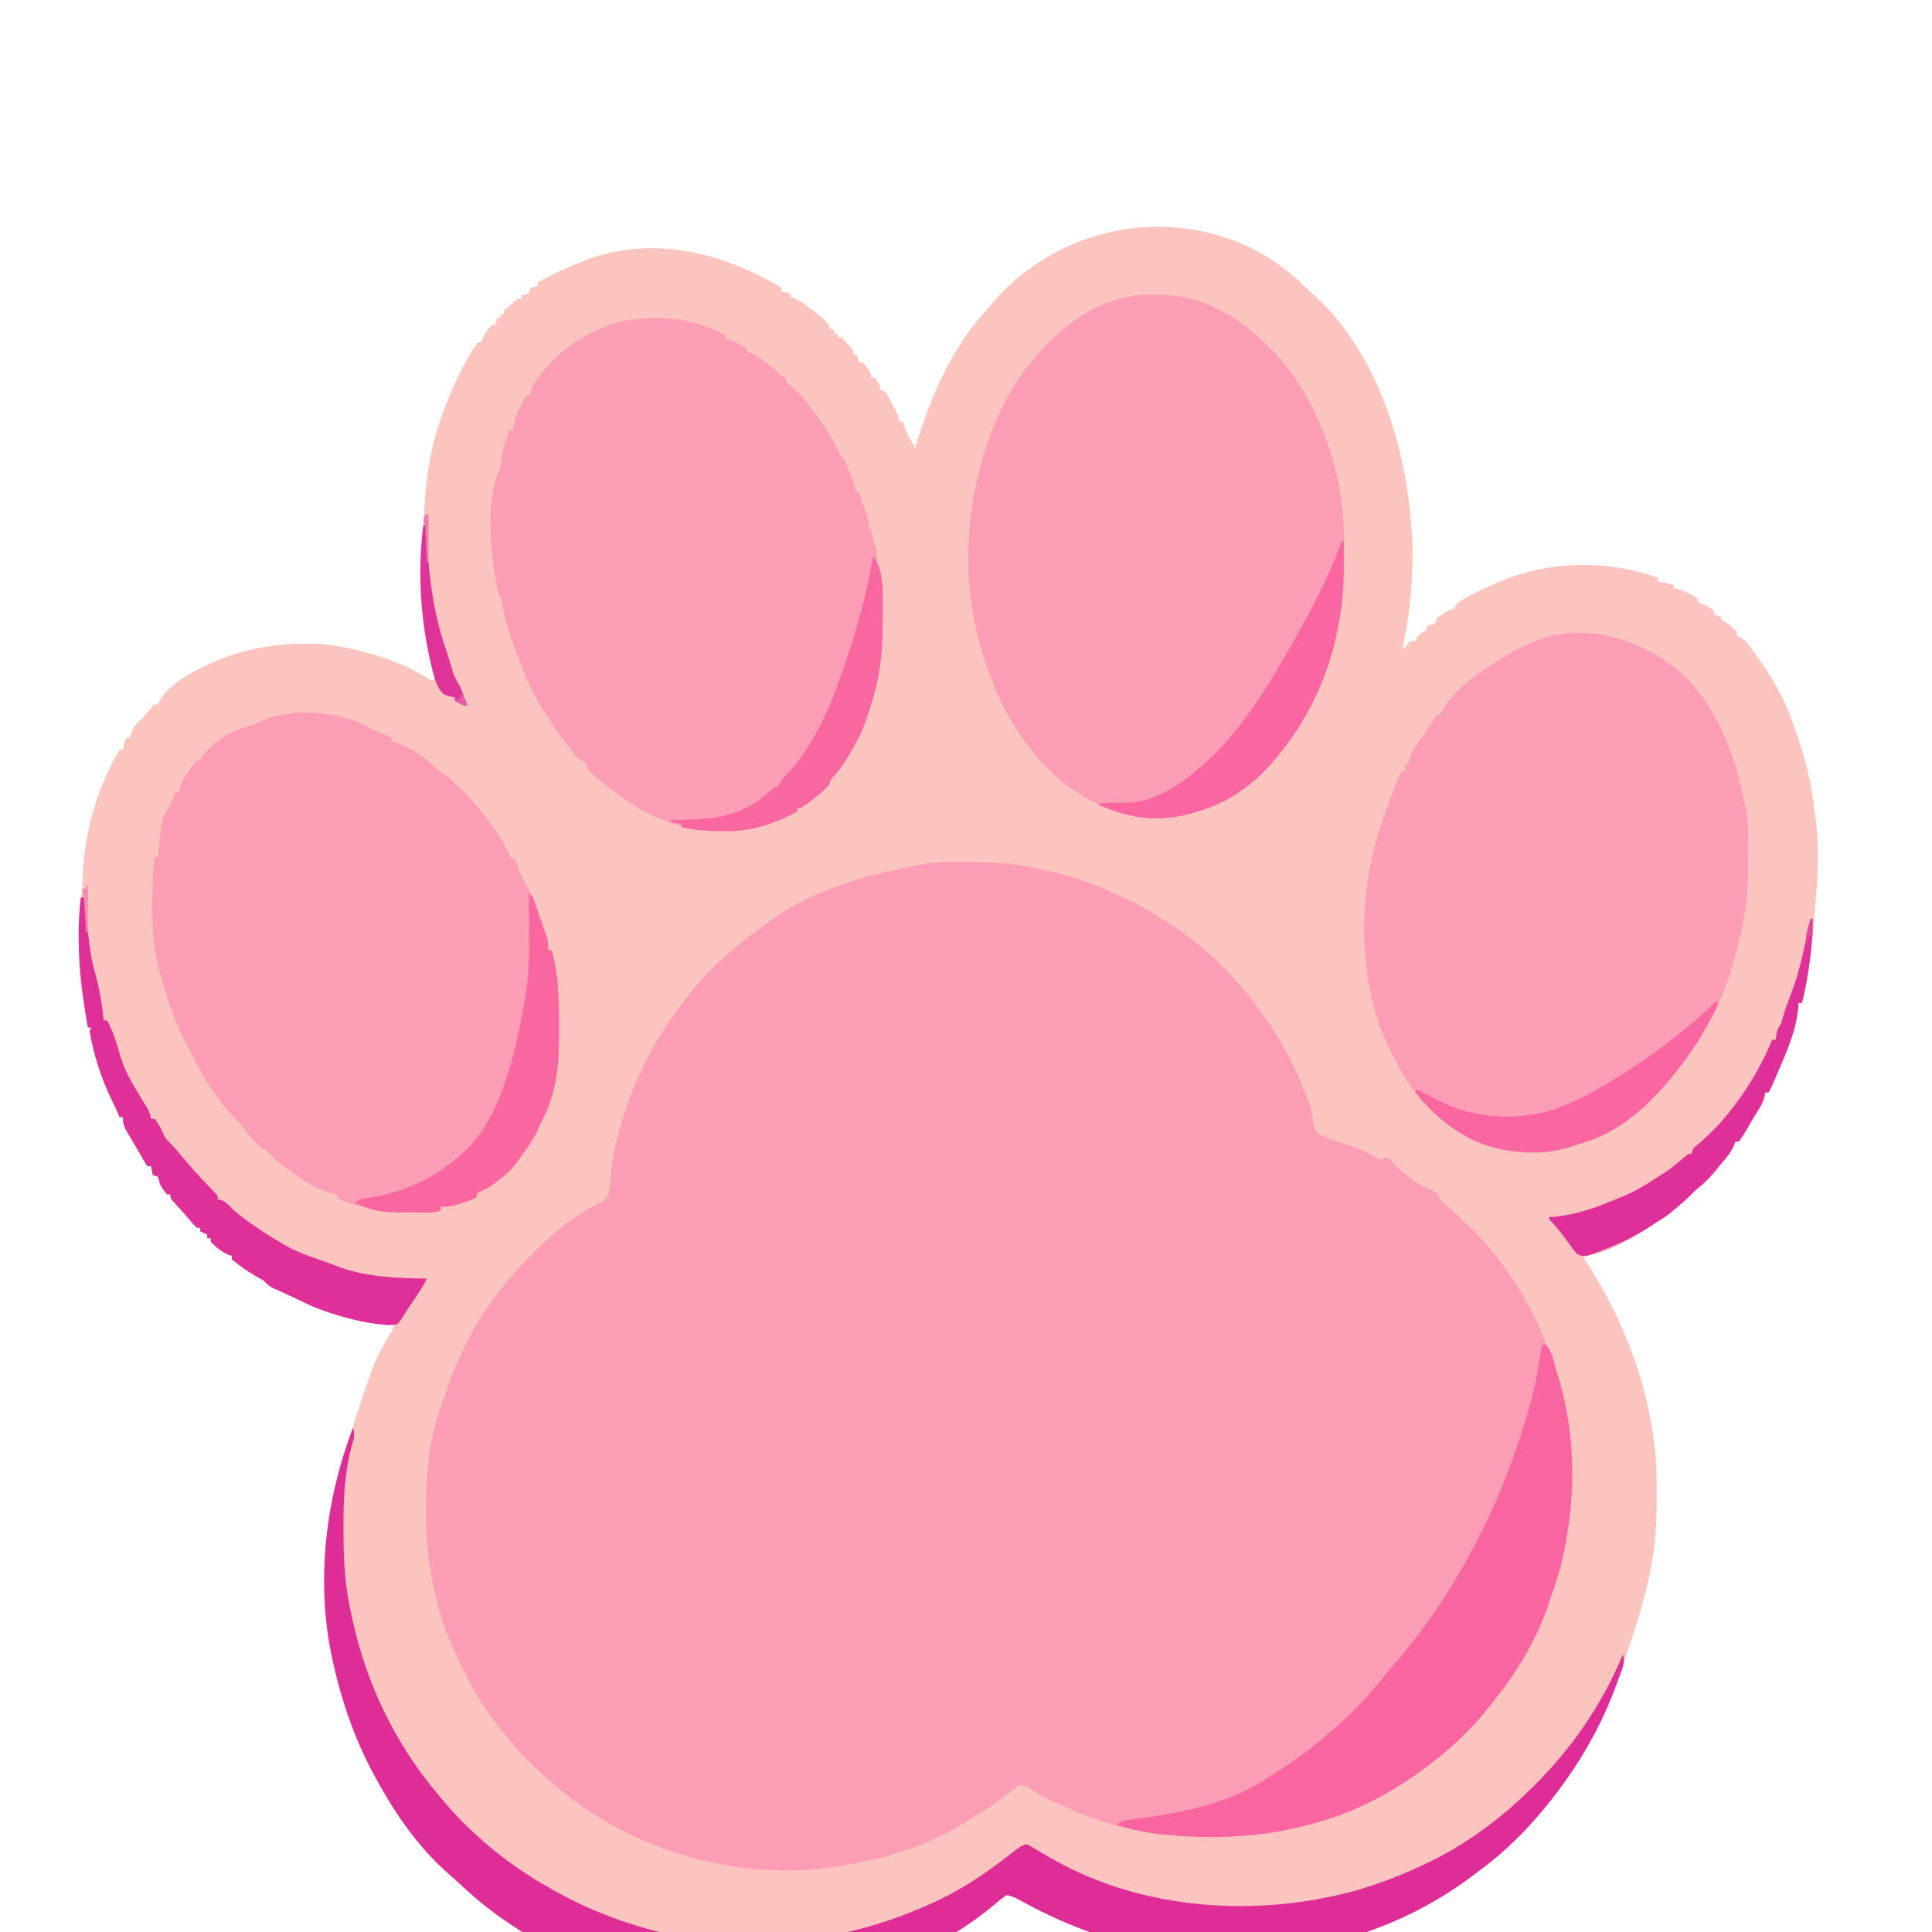
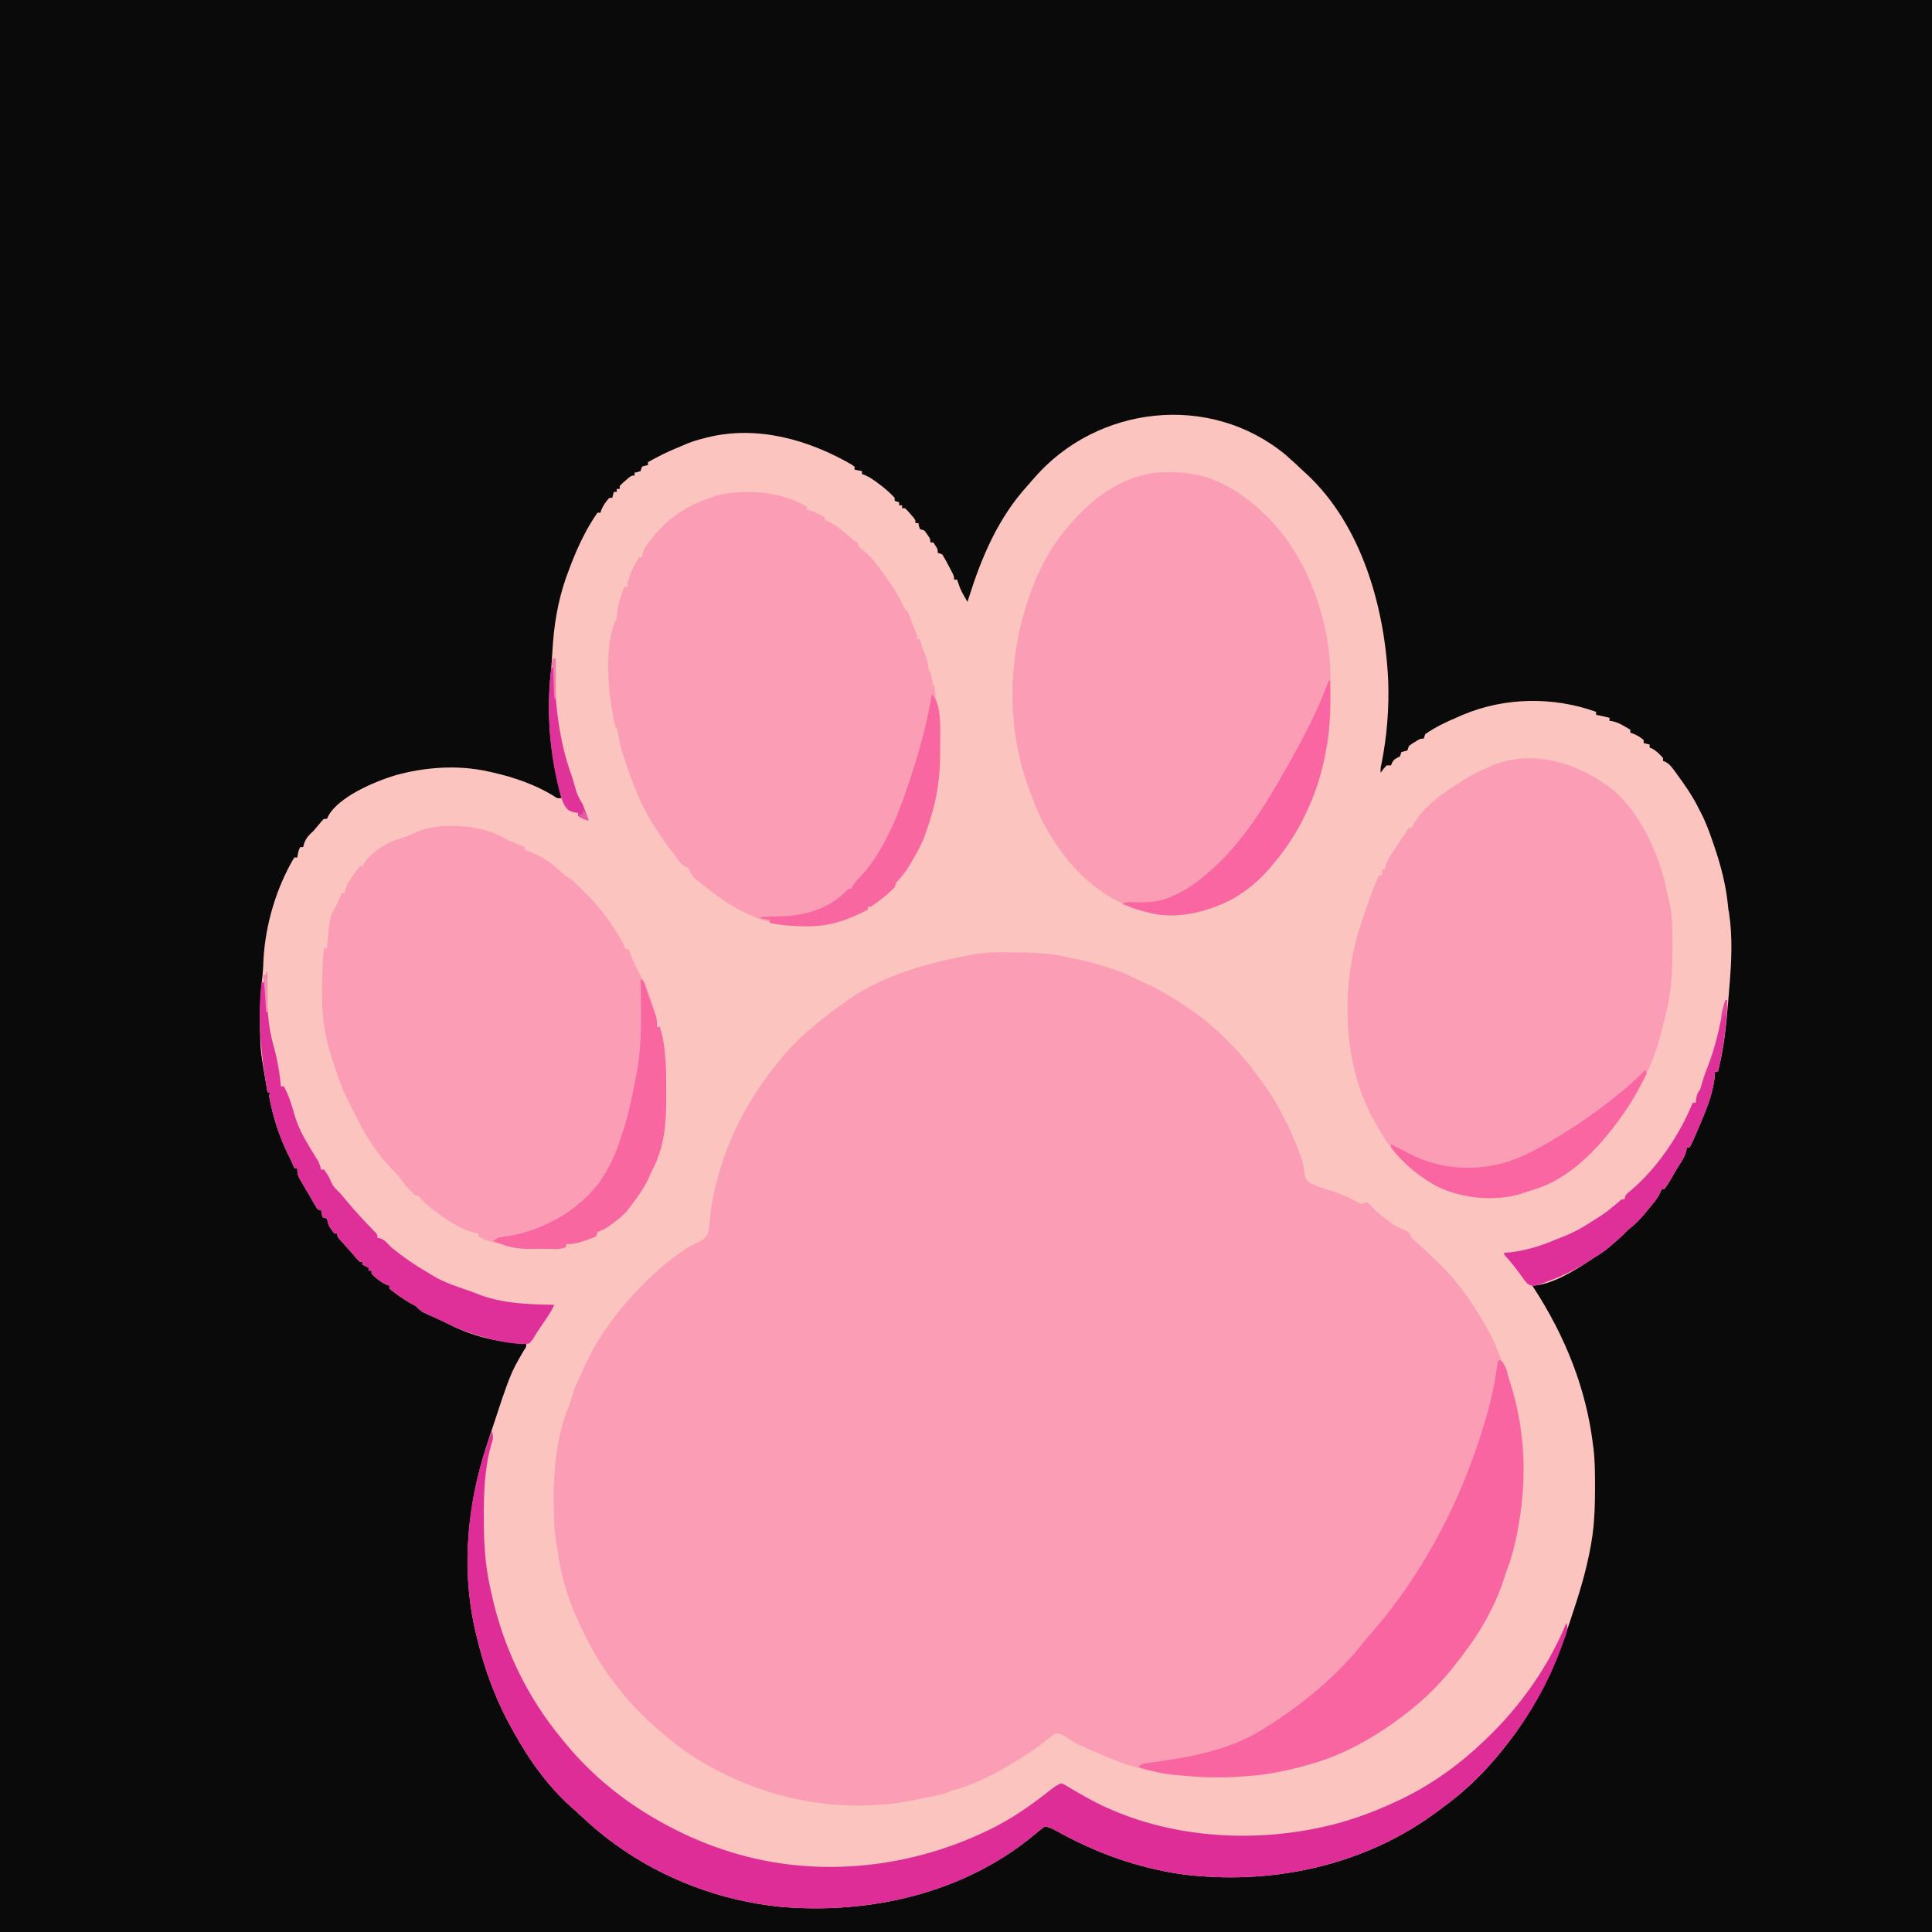
- <svg xmlns="http://www.w3.org/2000/svg" version="1.1" viewBox="480 400 1100 1100" width="100%" height="100%">
+ <svg xmlns="http://www.w3.org/2000/svg" version="1.1" viewBox="350 250 1300 1300" width="100%" height="100%">
+   <rect x="-5000" y="-5000" width="10000" height="10000" fill="#0a0a0a" />
  <path d="M0 0 C4.117 3.546 8.065 7.255 12 11 C13.104 11.99 13.104 11.99 14.23 13 C51.438 47.625 66.919 103.21 69.109 152.459 C69.727 170.955 68.203 189.726 64.586 207.867 C63.908 210.96 63.908 210.96 64 214 C64.897 212.762 64.897 212.762 65.812 211.5 C66.534 210.675 67.256 209.85 68 209 C68.99 209 69.98 209 71 209 C71.248 208.381 71.495 207.762 71.75 207.125 C73.228 204.613 74.44 204.239 77 203 C77.33 202.01 77.66 201.02 78 200 C79.333 199.667 80.667 199.333 82 199 C82.33 198.01 82.66 197.02 83 196 C84.777 194.613 84.777 194.613 86.938 193.312 C87.648 192.876 88.358 192.439 89.09 191.988 C91 191 91 191 93 191 C93.33 190.01 93.66 189.02 94 188 C101.067 183.013 109.06 179.364 117 176 C117.798 175.652 118.596 175.304 119.418 174.945 C147.548 163.106 180.311 162.64 209 173 C209 173.66 209 174.32 209 175 C209.743 175.144 210.485 175.289 211.25 175.438 C213.52 175.902 215.758 176.419 218 177 C218 177.66 218 178.32 218 179 C218.726 179.112 219.451 179.224 220.199 179.34 C223.126 180.03 225.223 181.055 227.812 182.562 C228.603 183.018 229.393 183.473 230.207 183.941 C230.799 184.291 231.39 184.64 232 185 C232 185.66 232 186.32 232 187 C232.743 187.268 233.485 187.536 234.25 187.812 C236.891 188.953 238.856 190.094 241 192 C241 192.66 241 193.32 241 194 C242.32 194.33 243.64 194.66 245 195 C245 195.66 245 196.32 245 197 C245.835 197.34 245.835 197.34 246.688 197.688 C249.662 199.376 251.72 201.467 254 204 C254 204.66 254 205.32 254 206 C254.572 206.219 255.145 206.438 255.734 206.664 C258.729 208.43 260.203 210.57 262.25 213.375 C262.636 213.903 263.022 214.431 263.42 214.975 C268.781 222.365 274.007 229.772 278 238 C278.4 238.753 278.799 239.506 279.211 240.281 C282.879 247.272 285.48 254.53 288 262 C288.239 262.699 288.479 263.398 288.725 264.118 C292.999 276.715 296.268 289.338 297.641 302.582 C297.937 305.861 297.937 305.861 298.481 308.507 C300.956 325.158 300.053 342.235 298.586 358.93 C298.312 362.065 298.066 365.201 297.822 368.338 C296.556 383.922 294.959 399.832 291 415 C290.34 415 289.68 415 289 415 C288.961 415.857 288.961 415.857 288.922 416.73 C288.151 427.743 284.287 437.914 280 448 C279.5 449.185 279 450.369 278.484 451.59 C274.048 462.041 274.048 462.041 272 466 C271.34 466 270.68 466 270 466 C269.893 466.724 269.786 467.449 269.676 468.195 C268.945 471.227 267.847 473.245 266.188 475.875 C265.647 476.744 265.107 477.613 264.551 478.508 C264.039 479.33 263.527 480.153 263 481 C262.284 482.246 261.575 483.495 260.875 484.75 C259.024 487.959 257.187 491.011 255 494 C254.34 494 253.68 494 253 494 C252.621 495.087 252.621 495.087 252.234 496.195 C250.908 499.208 249.34 501.339 247.25 503.875 C246.535 504.744 245.819 505.613 245.082 506.508 C244.395 507.33 243.708 508.153 243 509 C242.468 509.657 241.935 510.315 241.387 510.992 C238.467 514.533 235.375 517.555 231.809 520.445 C229.86 522.079 229.86 522.079 227.66 524.359 C224.887 527.112 222 529.622 219 532.125 C217.989 532.973 216.979 533.821 215.938 534.695 C213.357 536.72 210.832 538.363 208 540 C207.045 540.643 206.09 541.286 205.105 541.949 C194.988 548.63 178.54 559 166 559 C166.331 559.505 166.662 560.01 167.003 560.531 C188.137 593.057 202.409 628.316 207 667 C207.093 667.713 207.186 668.426 207.281 669.161 C208.237 677.292 208.244 685.45 208.25 693.625 C208.251 694.784 208.251 694.784 208.252 695.965 C208.239 705.636 208.009 715.203 206.812 724.812 C206.712 725.636 206.611 726.46 206.507 727.309 C204.062 744.334 199.393 760.923 193.971 777.207 C193.056 779.958 192.157 782.714 191.26 785.471 C181.253 816.016 168.062 843.745 148 869 C147.563 869.555 147.125 870.109 146.674 870.681 C135.351 884.911 122.352 898.022 107.671 908.773 C106.018 909.987 104.388 911.225 102.758 912.469 C53.268 949.639 -10.195 962.985 -71 955 C-99.722 950.573 -125.747 941.377 -151.25 927.542 C-152.076 927.095 -152.902 926.648 -153.754 926.188 C-154.479 925.789 -155.204 925.391 -155.951 924.98 C-158.024 923.989 -159.715 923.275 -162 923 C-164.351 924.648 -166.415 926.303 -168.562 928.188 C-215.959 967.81 -279.254 982.248 -339.819 977.055 C-379.64 973.1 -418.567 958.501 -451 935 C-451.561 934.594 -452.122 934.189 -452.701 933.771 C-459.927 928.493 -466.637 922.78 -473.156 916.656 C-475.79 914.196 -478.477 911.813 -481.188 909.438 C-496.527 895.554 -509.045 878.076 -519 860 C-519.427 859.242 -519.855 858.484 -520.295 857.703 C-531.959 836.924 -539.711 815.202 -545 792 C-545.251 790.911 -545.251 790.911 -545.507 789.8 C-554.795 748.424 -550.233 704.925 -537 665 C-536.536 663.585 -536.071 662.17 -535.607 660.755 C-521.63 618.277 -521.63 618.277 -512.754 603.121 C-510.837 600.306 -510.837 600.306 -511 598 C-512.346 597.961 -512.346 597.961 -513.719 597.922 C-530.572 597.156 -547.868 592.788 -562.912 585.057 C-565.051 583.974 -567.213 582.962 -569.395 581.965 C-570.122 581.63 -570.85 581.296 -571.6 580.951 C-573.092 580.267 -574.587 579.588 -576.084 578.912 C-577.166 578.412 -577.166 578.412 -578.27 577.902 C-579.238 577.461 -579.238 577.461 -580.226 577.011 C-582.169 575.904 -583.442 574.593 -585 573 C-586.603 572.098 -588.207 571.198 -589.816 570.309 C-594.419 567.55 -598.882 564.44 -603 561 C-603 560.34 -603 559.68 -603 559 C-603.681 558.794 -604.361 558.587 -605.062 558.375 C-608.916 556.571 -612.078 554.099 -615 551 C-615 550.34 -615 549.68 -615 549 C-615.66 549 -616.32 549 -617 549 C-617 548.34 -617 547.68 -617 547 C-618.32 546.34 -619.64 545.68 -621 545 C-621 544.34 -621 543.68 -621 543 C-621.66 543 -622.32 543 -623 543 C-624.445 541.566 -624.445 541.566 -626.125 539.562 C-629.494 535.584 -632.97 531.723 -636.496 527.883 C-638 526 -638 526 -638 524 C-638.66 524 -639.32 524 -640 524 C-643.76 518.987 -643.76 518.987 -644.562 515.688 C-644.707 515.131 -644.851 514.574 -645 514 C-645.99 513.67 -646.98 513.34 -648 513 C-648.33 511.35 -648.66 509.7 -649 508 C-649.66 508 -650.32 508 -651 508 C-652.227 506.305 -652.227 506.305 -653.625 503.875 C-654.406 502.521 -654.406 502.521 -655.203 501.141 C-655.796 500.104 -656.389 499.068 -657 498 C-657.722 496.785 -658.446 495.572 -659.172 494.359 C-659.907 493.115 -660.641 491.87 -661.375 490.625 C-661.733 490.031 -662.091 489.436 -662.459 488.824 C-664.392 485.501 -665 483.959 -665 480 C-665.66 480 -666.32 480 -667 480 C-667.247 479.34 -667.495 478.68 -667.75 478 C-668.712 475.69 -669.732 473.531 -670.875 471.312 C-677.146 458.816 -681.583 444.779 -684 431 C-683.67 430.34 -683.34 429.68 -683 429 C-683.66 429 -684.32 429 -685 429 C-689.71 401.427 -689.71 401.427 -690 389 C-690.02 388.196 -690.041 387.391 -690.062 386.562 C-690.324 374.806 -689.836 363.328 -688.492 351.648 C-688.024 347.516 -687.833 343.408 -687.688 339.25 C-686.33 315.749 -679.004 291.228 -667 271 C-666.34 271 -665.68 271 -665 271 C-664.856 270.216 -664.711 269.433 -664.562 268.625 C-664 266 -664 266 -663 264 C-662.34 264 -661.68 264 -661 264 C-660.773 263.113 -660.546 262.226 -660.312 261.312 C-658.781 257.448 -657.03 255.828 -654 253 C-652.159 250.878 -650.35 248.732 -648.551 246.574 C-648.039 246.055 -647.527 245.535 -647 245 C-646.34 245 -645.68 245 -645 245 C-644.727 244.395 -644.453 243.791 -644.172 243.168 C-637.09 230.066 -612.946 219.941 -599.281 215.769 C-579.466 210.173 -557.217 208.538 -537 213 C-535.719 213.28 -534.437 213.559 -533.117 213.848 C-519.035 217.077 -504.611 221.993 -492.312 229.68 C-490.01 231.248 -490.01 231.248 -487 231 C-487.242 230.135 -487.485 229.27 -487.734 228.379 C-495.037 200.938 -497.429 173.6 -494.251 145.388 C-493.896 142.011 -493.694 138.64 -493.5 135.25 C-493.339 132.833 -493.173 130.416 -493 128 C-492.932 127.021 -492.932 127.021 -492.862 126.022 C-491.614 109.397 -488.189 92.506 -482 77 C-481.563 75.833 -481.126 74.667 -480.676 73.465 C-476.021 61.421 -470.381 49.637 -463 39 C-462.34 39 -461.68 39 -461 39 C-460.629 37.917 -460.629 37.917 -460.25 36.812 C-458.877 33.724 -457.276 31.49 -455 29 C-454.34 29 -453.68 29 -453 29 C-452.67 27.68 -452.34 26.36 -452 25 C-451.34 25 -450.68 25 -450 25 C-450 24.34 -450 23.68 -450 23 C-449.34 23 -448.68 23 -448 23 C-448 22.34 -448 21.68 -448 21 C-446.32 19.273 -446.32 19.273 -444.125 17.375 C-443.406 16.743 -442.686 16.112 -441.945 15.461 C-440 14 -440 14 -438 14 C-438 13.34 -438 12.68 -438 12 C-437.041 11.845 -437.041 11.845 -436.062 11.688 C-435.382 11.461 -434.701 11.234 -434 11 C-433.67 10.01 -433.34 9.02 -433 8 C-430.938 7.312 -430.938 7.312 -429 7 C-429 6.34 -429 5.68 -429 5 C-422.468 1.258 -415.909 -2.016 -408.922 -4.824 C-406.806 -5.676 -404.71 -6.578 -402.629 -7.512 C-398.871 -9.053 -395.122 -10.164 -391.188 -11.125 C-390.54 -11.294 -389.892 -11.463 -389.225 -11.637 C-355.644 -19.991 -321.267 -10.275 -292.098 6.52 C-291.405 7.008 -290.713 7.497 -290 8 C-290 8.66 -290 9.32 -290 10 C-288.35 10.33 -286.7 10.66 -285 11 C-285 11.66 -285 12.32 -285 13 C-284.299 13.241 -283.598 13.482 -282.875 13.73 C-279.524 15.21 -276.917 17.099 -274 19.312 C-272.484 20.451 -272.484 20.451 -270.938 21.613 C-268.083 23.933 -265.478 26.281 -263 29 C-263 29.66 -263 30.32 -263 31 C-262.01 31.33 -261.02 31.66 -260 32 C-260 32.66 -260 33.32 -260 34 C-259.34 34 -258.68 34 -258 34 C-258 34.66 -258 35.32 -258 36 C-257.34 36 -256.68 36 -256 36 C-254.273 37.68 -254.273 37.68 -252.375 39.875 C-251.428 40.954 -251.428 40.954 -250.461 42.055 C-249 44 -249 44 -249 46 C-248.34 46 -247.68 46 -247 46 C-246.897 46.639 -246.794 47.279 -246.688 47.938 C-246.347 48.958 -246.347 48.958 -246 50 C-245.01 50.33 -244.02 50.66 -243 51 C-239 56.371 -239 56.371 -239 59 C-238.34 59 -237.68 59 -237 59 C-234 63.385 -234 63.385 -234 66 C-233.01 66.33 -232.02 66.66 -231 67 C-229.48 69.462 -228.124 71.869 -226.812 74.438 C-226.444 75.132 -226.076 75.826 -225.697 76.541 C-223 81.71 -223 81.71 -223 84 C-222.34 84 -221.68 84 -221 84 C-220.349 85.855 -219.698 87.711 -219.047 89.566 C-217.622 92.878 -215.824 95.89 -214 99 C-213.78 98.292 -213.559 97.584 -213.333 96.855 C-204.537 68.862 -193.376 42.452 -173.38 20.528 C-171.971 18.967 -170.605 17.375 -169.242 15.773 C-126.629 -33.433 -50.753 -41.953 0 0 Z " fill="#FCC4BE" transform="translate(1215,556)" />
  <path d="M0 0 C2.15 0.018 4.299 0.021 6.449 0.02 C18.308 0.049 29.941 0.487 41.535 3.143 C42.693 3.398 42.693 3.398 43.875 3.657 C45.422 3.998 46.967 4.344 48.511 4.695 C50.004 5.03 51.5 5.354 52.998 5.664 C58.879 6.896 64.529 8.608 70.223 10.518 C71.148 10.827 72.073 11.136 73.026 11.455 C78.443 13.302 83.639 15.273 88.652 18.065 C90.936 19.329 90.936 19.329 94.062 20.585 C98.022 22.256 101.737 24.274 105.473 26.393 C106.172 26.79 106.871 27.186 107.591 27.595 C113.857 31.187 119.907 35.005 125.785 39.206 C126.813 39.934 127.84 40.662 128.898 41.413 C146.326 54.215 161.448 70.512 173.785 88.206 C174.185 88.771 174.585 89.337 174.997 89.919 C184.663 103.648 192.051 118.736 198.035 134.393 C198.295 135.061 198.555 135.728 198.823 136.415 C200.38 140.575 201.053 144.377 201.535 148.768 C202.217 151.851 202.815 153.574 205.506 155.326 C210.046 157.545 214.802 159.077 219.628 160.54 C222.28 161.359 224.841 162.344 227.41 163.393 C228.532 163.838 228.532 163.838 229.676 164.292 C231.906 165.258 234.019 166.369 236.16 167.518 C239.464 169.546 239.464 169.546 241.797 168.6 C242.453 168.47 243.109 168.34 243.785 168.206 C245.469 169.542 245.469 169.542 247.223 171.581 C250.631 175.212 254.259 178.194 258.348 181.018 C259.401 181.747 260.454 182.475 261.539 183.225 C263.972 184.71 265.956 185.716 268.562 186.718 C272.105 188.354 272.379 188.802 273.785 192.206 C275.336 193.74 276.947 195.216 278.598 196.643 C282.131 199.717 285.486 202.881 288.785 206.206 C290.083 207.416 290.083 207.416 291.406 208.651 C304.049 220.68 314.128 235.097 322.785 250.206 C323.337 251.158 323.889 252.111 324.457 253.093 C327.765 258.963 330.459 264.887 332.785 271.206 C333.089 272.022 333.394 272.838 333.707 273.678 C334.369 275.477 335.018 277.281 335.656 279.089 C336.46 281.308 337.312 283.51 338.195 285.698 C350.346 316.559 351.407 351.854 345.785 384.206 C345.635 385.088 345.485 385.971 345.331 386.88 C343.438 397.803 340.801 407.857 336.785 418.206 C336.317 419.661 335.857 421.119 335.41 422.581 C328.639 442.97 317.201 461.551 303.785 478.206 C303.166 479.01 302.548 479.815 301.91 480.643 C290.437 495.246 276.923 507.513 261.785 518.206 C260.941 518.809 260.941 518.809 260.079 519.425 C243.797 530.918 225.006 540.788 205.785 546.206 C204.874 546.464 203.963 546.723 203.024 546.99 C190.01 550.611 177.256 553.232 163.785 554.206 C162.47 554.315 161.155 554.425 159.801 554.538 C146.444 555.56 133.358 555.227 120.035 553.956 C118.984 553.857 118.984 553.857 117.912 553.757 C100.631 552.113 84.728 548.295 68.723 541.518 C67.907 541.174 67.091 540.829 66.251 540.474 C48.569 532.906 48.569 532.906 40.92 528.012 C37.578 525.707 37.578 525.707 33.719 525.667 C33.081 526.175 32.443 526.683 31.785 527.206 C30.869 527.899 29.952 528.593 29.008 529.307 C27.954 530.147 26.9 530.989 25.848 531.831 C19.465 536.835 12.778 541.093 5.785 545.206 C4.833 545.79 3.88 546.374 2.898 546.975 C-8.566 553.904 -20.547 559.832 -33.48 563.417 C-36.203 564.149 -36.203 564.149 -38.68 565.218 C-43.968 567.279 -49.662 568.097 -55.215 569.206 C-55.886 569.342 -56.557 569.477 -57.249 569.617 C-59.299 570.03 -61.35 570.432 -63.402 570.831 C-64.633 571.071 -65.864 571.31 -67.133 571.557 C-118.797 580.327 -173.301 566.756 -216.034 536.936 C-219.873 534.164 -223.569 531.226 -227.215 528.206 C-227.798 527.725 -228.38 527.244 -228.98 526.748 C-240.193 517.434 -250.173 507.683 -259.215 496.206 C-259.828 495.44 -259.828 495.44 -260.454 494.658 C-269.543 483.303 -276.944 471.352 -283.215 458.206 C-283.672 457.318 -284.13 456.429 -284.602 455.514 C-292.603 439.402 -298.675 421.24 -300.915 403.365 C-301.142 401.734 -301.414 400.11 -301.708 398.49 C-303.393 388.898 -303.655 379.479 -303.652 369.768 C-303.653 368.92 -303.654 368.072 -303.656 367.198 C-303.618 346.165 -301.458 325.254 -293.559 305.569 C-292.376 302.61 -291.436 299.711 -290.59 296.643 C-289.5 292.861 -288.012 289.523 -286.172 286.05 C-285.082 284.016 -285.082 284.016 -283.902 281.018 C-274.783 259.377 -259.698 239.774 -243.215 223.206 C-242.651 222.638 -242.087 222.07 -241.505 221.484 C-234.598 214.609 -227.435 208.385 -219.465 202.768 C-218.751 202.26 -218.037 201.752 -217.302 201.228 C-214.178 199.056 -211.301 197.243 -207.801 195.714 C-204.397 194.196 -202.54 193.143 -200.215 190.206 C-198.95 185.927 -198.648 181.52 -198.277 177.09 C-197.534 168.445 -195.7 160.424 -193.34 152.081 C-193.012 150.897 -192.683 149.714 -192.345 148.494 C-184.762 122.005 -172.192 98.771 -155.215 77.206 C-154.454 76.22 -153.694 75.234 -152.91 74.218 C-140.005 57.886 -124.095 45.193 -107.215 33.206 C-106.359 32.59 -105.503 31.973 -104.621 31.339 C-81.763 15.828 -55.153 8 -28.361 2.82 C-26.405 2.438 -24.452 2.036 -22.506 1.602 C-15.012 0.015 -7.622 -0.067 0 0 Z " fill="#FB9EB5" transform="translate(1026.215,890.7942)" />
  <path d="M0 0 C1.654 0.697 3.323 1.361 5 2 C7.339 2.986 9.669 3.994 12 5 C12 5.66 12 6.32 12 7 C12.825 7.247 13.65 7.495 14.5 7.75 C24.316 11.256 31.664 16.664 39 24 C39.825 24.495 40.65 24.99 41.5 25.5 C44.502 27.301 46.549 29.499 49 32 C49.874 32.851 50.748 33.702 51.648 34.578 C62.603 45.313 71.766 57.429 79 71 C79 71.66 79 72.32 79 73 C79.99 73.33 80.98 73.66 82 74 C82.887 75.758 82.887 75.758 83.688 78.125 C85.44 82.86 87.63 87.156 90.062 91.562 C92.997 96.942 95.343 102.105 97 108 C97.349 109.075 97.699 110.15 98.059 111.258 C101.26 121.161 101.26 121.161 101 126 C101.66 126 102.32 126 103 126 C104.588 131.091 105.545 135.975 106.109 141.273 C106.193 142.053 106.278 142.832 106.364 143.635 C107.151 151.519 107.304 159.369 107.261 167.287 C107.25 169.632 107.261 171.976 107.273 174.32 C107.29 191.063 105.933 207.141 97.938 222.195 C97.002 223.996 96.21 225.812 95.438 227.688 C93.243 232.745 90.311 237.06 87.062 241.5 C86.393 242.418 85.724 243.336 85.035 244.281 C84.028 245.627 84.028 245.627 83 247 C82.389 247.831 81.778 248.663 81.148 249.52 C78.553 252.516 75.715 254.806 72.562 257.188 C71.722 257.844 71.722 257.844 70.865 258.514 C68.362 260.427 66.096 261.962 63.152 263.113 C62.442 263.406 61.732 263.699 61 264 C60.67 264.99 60.34 265.98 60 267 C57.567 268.053 55.268 268.903 52.75 269.688 C52.081 269.912 51.412 270.137 50.723 270.369 C47.053 271.555 43.858 272.277 40 272 C40 272.66 40 273.32 40 274 C35.591 276.205 29.628 275.227 24.727 275.24 C22.536 275.25 20.347 275.281 18.156 275.312 C11.159 275.365 4.732 275.179 -1.929 272.745 C-4.182 271.934 -6.4 271.452 -8.75 271 C-12.51 270.212 -15.637 268.897 -19 267 C-19 266.34 -19 265.68 -19 265 C-20.075 264.82 -20.075 264.82 -21.172 264.637 C-29.604 262.738 -37.082 258.017 -44 253 C-45.545 251.89 -45.545 251.89 -47.121 250.758 C-51.634 247.463 -55.638 244.502 -59 240 C-59.99 239.67 -60.98 239.34 -62 239 C-65.968 235.473 -69.073 231.422 -72.254 227.184 C-74.039 224.951 -75.958 222.998 -78 221 C-87.728 210.614 -95.408 198.643 -101.594 185.855 C-102.638 183.734 -103.729 181.636 -104.844 179.551 C-110.562 168.766 -114.434 157.655 -118 146 C-118.329 144.961 -118.657 143.922 -118.996 142.852 C-119.769 140.248 -120.407 137.65 -121 135 C-121.277 133.846 -121.554 132.693 -121.84 131.504 C-124.086 121.077 -124.27 110.684 -124.25 100.062 C-124.249 99.351 -124.248 98.64 -124.248 97.907 C-124.221 89.563 -123.946 81.296 -123 73 C-122.34 73 -121.68 73 -121 73 C-120.951 72.417 -120.902 71.835 -120.852 71.234 C-119.109 52.131 -119.109 52.131 -115.02 44.824 C-113.433 41.985 -112.25 39 -111 36 C-110.34 36 -109.68 36 -109 36 C-108.894 35.269 -108.789 34.538 -108.68 33.785 C-107.946 30.778 -106.89 28.962 -105.125 26.438 C-104.355 25.322 -104.355 25.322 -103.57 24.184 C-103.052 23.463 -102.534 22.742 -102 22 C-101.482 21.248 -100.964 20.497 -100.43 19.723 C-99.958 19.154 -99.486 18.586 -99 18 C-98.34 18 -97.68 18 -97 18 C-96.758 17.422 -96.515 16.845 -96.266 16.25 C-94.767 13.586 -93.053 12.005 -90.75 10 C-90.002 9.34 -89.255 8.68 -88.484 8 C-83.435 3.935 -78.701 1.298 -72.5 -0.562 C-68.827 -1.687 -65.323 -2.836 -61.883 -4.578 C-45.699 -12.56 -14.856 -10.102 0 0 Z " fill="#FB9EB5" transform="translate(691,815)" />
  <path d="M0 0 C0 0.66 0 1.32 0 2 C0.572 2.122 1.145 2.245 1.734 2.371 C4.1 3.028 6.072 3.937 8.25 5.062 C8.956 5.425 9.663 5.787 10.391 6.16 C11.187 6.576 11.187 6.576 12 7 C12 7.66 12 8.32 12 9 C12.99 9.309 12.99 9.309 14 9.625 C20.263 12.495 25.431 17.261 30.555 21.801 C32.007 23.098 32.007 23.098 34 24 C34.33 24.99 34.66 25.98 35 27 C35.701 27.557 36.403 28.114 37.125 28.688 C44.402 34.541 49.673 42.412 55 50 C55.549 50.776 56.098 51.552 56.664 52.352 C59.883 57.024 62.51 61.797 64.922 66.934 C65.943 69.143 65.943 69.143 68 71 C68.755 72.937 69.505 74.877 70.203 76.836 C70.953 78.873 71.795 80.834 72.688 82.812 C74 86 74 86 74 89 C74.66 89 75.32 89 76 89 C76.268 90.011 76.536 91.021 76.812 92.062 C77.558 94.71 78.428 96.958 79.562 99.5 C81.025 103.061 81.544 106.197 82 110 C82.33 110.33 82.66 110.66 83 111 C83.569 113.311 84.028 115.636 84.5 117.969 C84.81 119.982 84.81 119.982 86 121 C86.292 124.068 86.449 127.138 86.621 130.215 C86.908 133.077 87.34 135.49 88.004 138.254 C89.687 146.389 89.483 154.727 89.5 163 C89.504 163.883 89.507 164.766 89.511 165.676 C89.521 181.128 87.716 195.205 83 210 C82.748 210.792 82.496 211.583 82.237 212.399 C81.515 214.608 80.764 216.805 80 219 C79.78 219.66 79.559 220.32 79.332 221 C77.391 226.547 74.649 231.499 71.688 236.562 C71.227 237.374 70.766 238.185 70.291 239.021 C67.633 243.602 64.826 247.63 61.21 251.508 C59.769 253.106 59.769 253.106 59 256 C54.312 260.828 48.668 265.368 43 269 C42.34 269 41.68 269 41 269 C41 269.66 41 270.32 41 271 C27.835 277.97 15.24 282.388 0.312 282.25 C-0.758 282.242 -1.828 282.234 -2.93 282.225 C-29.052 281.856 -47.89 272.066 -68 256 C-68.893 255.294 -69.787 254.587 -70.707 253.859 C-77.242 248.56 -77.242 248.56 -79.062 244.812 C-79.85 242.838 -79.85 242.838 -81.871 242.125 C-84.365 240.807 -85.386 239.482 -87 237.188 C-88.6 234.94 -90.205 232.747 -91.941 230.602 C-95.615 225.959 -98.763 220.953 -102 216 C-102.48 215.272 -102.959 214.543 -103.453 213.793 C-112.359 199.956 -117.884 184.533 -123 169 C-123.338 168.04 -123.675 167.079 -124.023 166.09 C-125.489 161.451 -126.356 156.713 -127.316 151.949 C-127.696 149.127 -127.696 149.127 -129 148 C-133.498 128.236 -137.453 93.905 -128 75 C-127.897 73.721 -127.794 72.442 -127.688 71.125 C-127.1 65.119 -125.052 59.642 -123 54 C-122.34 54 -121.68 54 -121 54 C-120.794 52.742 -120.588 51.484 -120.375 50.188 C-119.077 44.196 -116.107 39.227 -113 34 C-112.34 34 -111.68 34 -111 34 C-110.925 33.303 -110.85 32.605 -110.773 31.887 C-109.798 28.247 -107.922 25.72 -105.625 22.812 C-104.962 21.964 -104.962 21.964 -104.286 21.098 C-94.516 8.919 -82.683 0.217 -68 -5 C-66.913 -5.406 -66.913 -5.406 -65.805 -5.82 C-65.065 -6.086 -64.325 -6.351 -63.562 -6.625 C-62.904 -6.865 -62.245 -7.105 -61.566 -7.352 C-41.653 -12.383 -17.761 -10.418 0 0 Z " fill="#FB9EB5" transform="translate(893,591)" />
  <path d="M0 0 C1.014 0.005 2.029 0.01 3.073 0.015 C30.933 0.446 50.308 13.38 69.297 32.715 C94.44 59.378 108.934 100.598 109.141 137.043 C109.148 137.867 109.155 138.692 109.162 139.541 C109.179 142.194 109.185 144.847 109.188 147.5 C109.189 148.403 109.19 149.306 109.191 150.236 C109.181 163.183 108.739 175.631 105.938 188.312 C105.666 189.718 105.397 191.125 105.129 192.531 C99.955 218.216 87.869 243.373 70.938 263.312 C70.16 264.26 69.383 265.207 68.582 266.184 C58.793 277.572 46.171 287.226 31.938 292.312 C30.437 292.86 30.437 292.86 28.906 293.418 C14.788 298.164 0.06 300.165 -14.375 296.125 C-15.205 295.897 -16.034 295.669 -16.889 295.435 C-46.288 287.138 -67.441 265.604 -82.188 239.5 C-86.188 232.288 -89.364 225.113 -92.062 217.312 C-92.552 216.032 -93.043 214.752 -93.535 213.473 C-110.918 167.249 -107.502 113.699 -87.711 68.938 C-82.258 57.091 -75.7 46.121 -67.062 36.312 C-66.355 35.485 -65.647 34.657 -64.918 33.805 C-48.055 14.491 -26.399 -0.151 0 0 Z " fill="#FB9EB5" transform="translate(1136.062,567.6875)" />
  <path d="M0 0 C0.834 0.615 1.668 1.23 2.527 1.863 C15.137 12.147 24.906 28.095 31 43 C31.351 43.849 31.701 44.699 32.062 45.574 C35.069 52.969 37.339 60.2 39 68 C39.333 69.458 39.666 70.917 40 72.375 C40.154 73.09 40.308 73.805 40.466 74.541 C40.8 76.08 41.15 77.616 41.522 79.146 C43.61 88.748 43.396 98.473 43.375 108.25 C43.374 109.188 43.374 110.125 43.373 111.091 C43.335 125.438 42.506 139.035 39 153 C38.655 154.454 38.655 154.454 38.302 155.937 C34.519 171.816 30.211 186.795 22 201 C21.354 202.211 20.712 203.425 20.074 204.641 C12.337 219.189 2.353 232.074 -9 244 C-9.571 244.646 -10.142 245.292 -10.73 245.957 C-20.563 256.615 -35.278 266.889 -49.188 271.188 C-50.15 271.49 -51.113 271.793 -52.105 272.105 C-53.061 272.401 -54.016 272.696 -55 273 C-56.007 273.347 -57.014 273.694 -58.051 274.051 C-75.914 279.8 -99.021 277.431 -115.562 269 C-123.603 264.634 -130.425 259.329 -137 253 C-138.415 251.664 -138.415 251.664 -139.859 250.301 C-148.075 241.98 -153.561 232.287 -159 222 C-159.525 221.023 -160.049 220.046 -160.59 219.039 C-178.588 182.583 -179.308 133.197 -167 95 C-166.618 93.787 -166.237 92.574 -165.844 91.324 C-163.663 84.593 -161.282 77.943 -158.812 71.312 C-158.563 70.641 -158.313 69.969 -158.055 69.278 C-156.853 66.096 -155.603 63.002 -154 60 C-153.34 60 -152.68 60 -152 60 C-152 58.68 -152 57.36 -152 56 C-151.34 56 -150.68 56 -150 56 C-149.924 55.318 -149.848 54.636 -149.77 53.934 C-148.779 50.158 -146.84 47.261 -144.688 44.062 C-144.296 43.468 -143.905 42.873 -143.502 42.26 C-142.343 40.501 -141.173 38.75 -140 37 C-138.927 35.389 -138.927 35.389 -137.832 33.746 C-136.925 32.387 -136.925 32.387 -136 31 C-135.34 30.01 -134.68 29.02 -134 28 C-133.34 28 -132.68 28 -132 28 C-131.752 27.437 -131.505 26.873 -131.25 26.293 C-124.443 13.807 -110.747 4.36 -99 -3 C-97.679 -3.837 -97.679 -3.837 -96.332 -4.691 C-91.061 -7.952 -85.735 -10.658 -80 -13 C-79.379 -13.277 -78.757 -13.554 -78.117 -13.84 C-51.806 -24.904 -21.816 -16.126 0 0 Z " fill="#FB9EB5" transform="translate(1432,779)" />
  <path d="M0 0 C0.96 3.402 0.879 5.066 -0.25 8.438 C-4.964 24.619 -5.549 41.511 -5.438 58.25 C-5.434 59.231 -5.431 60.211 -5.428 61.222 C-5.358 76.513 -4.458 91.056 -1 106 C-0.786 106.991 -0.571 107.982 -0.351 109.003 C7.478 145.018 23.422 178.642 47 207 C47.927 208.133 48.854 209.266 49.781 210.398 C67.124 231.407 88.29 248.646 112 262 C112.824 262.465 113.647 262.931 114.496 263.41 C127.233 270.525 140.188 276.306 154 281 C154.829 281.282 155.657 281.564 156.511 281.855 C214.248 301.135 278.48 295.191 333 269 C333.71 268.66 334.421 268.32 335.153 267.97 C349.964 260.76 363.554 251.217 376.398 240.961 C378.637 239.274 380.391 237.971 383 237 C384.837 237.564 384.837 237.564 386.73 238.711 C387.441 239.127 388.152 239.544 388.884 239.973 C389.644 240.435 390.404 240.898 391.188 241.375 C392.83 242.324 394.474 243.269 396.121 244.211 C396.947 244.686 397.773 245.162 398.625 245.651 C449.905 274.765 514.875 278.833 570.979 263.37 C584.848 259.381 597.999 254.246 611 248 C611.71 247.66 612.421 247.32 613.153 246.97 C632.767 237.422 651.261 224.062 667 209 C667.651 208.381 668.303 207.762 668.974 207.125 C692.126 184.994 710.704 158.7 723 129 C724.593 133.779 722.387 137.625 720.75 142.25 C720.39 143.271 720.03 144.291 719.659 145.343 C710.813 169.724 698.098 191.735 682 212 C681.563 212.555 681.125 213.109 680.674 213.681 C669.351 227.911 656.352 241.022 641.671 251.773 C640.018 252.987 638.388 254.225 636.758 255.469 C587.268 292.639 523.805 305.985 463 298 C434.278 293.573 408.253 284.377 382.75 270.542 C381.924 270.095 381.098 269.648 380.246 269.188 C379.521 268.789 378.796 268.391 378.049 267.98 C375.976 266.989 374.285 266.275 372 266 C369.649 267.648 367.585 269.303 365.438 271.188 C318.041 310.81 254.746 325.248 194.181 320.055 C154.36 316.1 115.433 301.501 83 278 C82.439 277.594 81.878 277.189 81.299 276.771 C74.073 271.493 67.363 265.78 60.844 259.656 C58.21 257.196 55.523 254.813 52.812 252.438 C37.473 238.554 24.955 221.076 15 203 C14.573 202.242 14.145 201.484 13.705 200.703 C2.041 179.924 -5.711 158.202 -11 135 C-11.167 134.274 -11.335 133.548 -11.507 132.8 C-21.367 88.873 -16.021 41.758 0 0 Z " fill="#DF2D98" transform="translate(681,1213)" />
  <path d="M0 0 C4.431 2.215 5.397 10.071 6.887 14.52 C16.789 45.449 18.54 78.119 13 110 C12.85 110.882 12.7 111.765 12.546 112.674 C10.653 123.597 8.016 133.652 4 144 C3.531 145.455 3.072 146.913 2.625 148.375 C-4.146 168.764 -15.584 187.346 -29 204 C-29.928 205.207 -29.928 205.207 -30.875 206.438 C-42.349 221.04 -55.862 233.307 -71 244 C-71.563 244.402 -72.126 244.805 -72.706 245.219 C-88.988 256.712 -107.779 266.583 -127 272 C-127.911 272.259 -128.822 272.517 -129.761 272.784 C-142.775 276.405 -155.529 279.026 -169 280 C-170.315 280.11 -171.63 280.219 -172.984 280.332 C-185.702 281.305 -198.187 281.121 -210.884 279.938 C-212.931 279.751 -214.98 279.584 -217.029 279.418 C-226.111 278.62 -234.358 276.815 -243 274 C-240.46 271.46 -239.062 271.532 -235.531 271.07 C-234.412 270.917 -233.293 270.764 -232.14 270.606 C-230.939 270.448 -229.737 270.289 -228.5 270.125 C-204.704 266.75 -180.712 261.847 -160 249 C-159.435 248.653 -158.87 248.306 -158.289 247.949 C-133.282 232.527 -109.464 212.902 -91.191 189.75 C-89.227 187.285 -87.193 184.899 -85.124 182.522 C-53.65 146.21 -29.593 101.647 -14.5 56.25 C-14.25 55.499 -14 54.747 -13.743 53.973 C-9.144 40.05 -5.105 26.137 -2.812 11.625 C-2.489 9.617 -2.163 7.609 -1.832 5.602 C-1.695 4.739 -1.558 3.876 -1.417 2.987 C-1 1 -1 1 0 0 Z " fill="#F965A1" transform="translate(1359,1165)" />
  <path d="M0 0 C0.66 0 1.32 0 2 0 C3.018 3.054 3.227 5.433 3.395 8.637 C4.075 20.208 4.803 31.257 7.984 42.426 C10.541 51.424 12.183 60.685 13 70 C13.66 70 14.32 70 15 70 C18.101 75.76 20.11 81.674 21.797 87.977 C24.28 96.928 28.176 104.157 33 112 C34.148 113.874 35.294 115.749 36.438 117.625 C36.911 118.38 37.384 119.136 37.871 119.914 C38.975 121.954 39.554 123.733 40 126 C40.66 126 41.32 126 42 126 C44.059 128.766 45.75 131.316 46.938 134.562 C48.34 137.781 50.506 139.531 53 142 C54.664 143.943 56.309 145.902 57.938 147.875 C62.916 153.862 68.176 159.546 73.58 165.15 C74.155 165.754 74.731 166.358 75.324 166.98 C75.841 167.516 76.357 168.051 76.889 168.602 C78 170 78 170 78 172 C78.557 172.062 79.114 172.124 79.688 172.188 C82.945 173.332 84.573 175.556 87 178 C95.2 184.829 103.781 190.636 113 196 C113.879 196.534 114.758 197.067 115.664 197.617 C123.057 201.928 130.843 204.584 138.92 207.284 C141.978 208.337 144.982 209.527 148 210.688 C163.956 216.307 180.238 216.634 197 217 C195.745 219.6 194.398 222.027 192.793 224.426 C192.371 225.058 191.949 225.69 191.514 226.342 C191.076 226.992 190.638 227.642 190.188 228.312 C189.761 228.951 189.335 229.59 188.896 230.248 C188.036 231.532 187.167 232.81 186.287 234.081 C185.424 235.369 184.606 236.688 183.836 238.034 C182.679 239.945 181.642 241.484 180 243 C176.937 243.509 175.161 243.571 172.188 243.188 C171.069 243.08 171.069 243.08 169.928 242.97 C162.089 242.107 154.536 240.277 147 238 C146.331 237.798 145.663 237.597 144.974 237.389 C138.442 235.382 132.174 233.184 126.088 230.057 C123.949 228.974 121.787 227.962 119.605 226.965 C118.878 226.63 118.15 226.296 117.4 225.951 C115.908 225.267 114.413 224.588 112.916 223.912 C112.195 223.579 111.474 223.246 110.73 222.902 C110.085 222.608 109.439 222.314 108.774 222.011 C106.831 220.904 105.558 219.593 104 218 C102.397 217.098 100.793 216.198 99.184 215.309 C94.581 212.55 90.118 209.44 86 206 C86 205.34 86 204.68 86 204 C85.319 203.794 84.639 203.588 83.938 203.375 C80.084 201.571 76.922 199.099 74 196 C74 195.34 74 194.68 74 194 C73.34 194 72.68 194 72 194 C72 193.34 72 192.68 72 192 C70.02 191.01 70.02 191.01 68 190 C68 189.34 68 188.68 68 188 C67.34 188 66.68 188 66 188 C64.555 186.566 64.555 186.566 62.875 184.562 C59.506 180.584 56.03 176.723 52.504 172.883 C51 171 51 171 51 169 C50.34 169 49.68 169 49 169 C45.24 163.987 45.24 163.987 44.438 160.688 C44.221 159.852 44.221 159.852 44 159 C43.01 158.67 42.02 158.34 41 158 C40.505 155.525 40.505 155.525 40 153 C39.34 153 38.68 153 38 153 C36.773 151.305 36.773 151.305 35.375 148.875 C34.594 147.521 34.594 147.521 33.797 146.141 C33.204 145.104 32.611 144.068 32 143 C31.278 141.785 30.554 140.572 29.828 139.359 C29.093 138.115 28.359 136.87 27.625 135.625 C27.267 135.031 26.909 134.436 26.541 133.824 C24.608 130.501 24 128.959 24 125 C23.34 125 22.68 125 22 125 C21.629 124.01 21.629 124.01 21.25 123 C20.288 120.69 19.268 118.531 18.125 116.312 C11.854 103.816 7.417 89.779 5 76 C5.495 75.01 5.495 75.01 6 74 C5.34 74 4.68 74 4 74 C-0.196 49.436 -2.943 24.909 0 0 Z " fill="#DF2F98" transform="translate(526,911)" />
  <path d="M0 0 C2 1 2 1 2.711 2.68 C2.93 3.404 3.149 4.129 3.375 4.875 C4.519 8.516 5.744 12.106 7.062 15.688 C7.399 16.612 7.735 17.536 8.082 18.488 C8.8 20.452 9.524 22.414 10.25 24.375 C11.014 27.049 11.163 29.235 11 32 C11.66 32 12.32 32 13 32 C14.588 37.091 15.545 41.975 16.109 47.273 C16.193 48.053 16.278 48.832 16.364 49.635 C17.151 57.519 17.304 65.369 17.261 73.287 C17.25 75.632 17.261 77.976 17.273 80.32 C17.29 97.063 15.933 113.141 7.938 128.195 C7.002 129.996 6.21 131.812 5.438 133.688 C3.243 138.745 0.311 143.06 -2.938 147.5 C-3.941 148.877 -3.941 148.877 -4.965 150.281 C-5.972 151.627 -5.972 151.627 -7 153 C-7.611 153.831 -8.222 154.663 -8.852 155.52 C-11.447 158.516 -14.285 160.806 -17.438 163.188 C-17.998 163.625 -18.558 164.063 -19.135 164.514 C-21.638 166.427 -23.904 167.962 -26.848 169.113 C-27.558 169.406 -28.268 169.699 -29 170 C-29.33 170.99 -29.66 171.98 -30 173 C-32.433 174.053 -34.732 174.903 -37.25 175.688 C-38.254 176.025 -38.254 176.025 -39.277 176.369 C-42.947 177.555 -46.142 178.277 -50 178 C-50 178.66 -50 179.32 -50 180 C-54.409 182.205 -60.372 181.227 -65.273 181.24 C-67.464 181.25 -69.653 181.281 -71.844 181.312 C-79.652 181.371 -86.656 180.932 -94 178 C-95.031 177.608 -96.062 177.216 -97.125 176.812 C-97.744 176.544 -98.362 176.276 -99 176 C-96.195 173.195 -93.149 173.283 -89.375 172.75 C-65.516 168.924 -42.847 156.202 -28 137 C-21.164 127.389 -16.628 117.172 -13 106 C-12.784 105.349 -12.568 104.697 -12.345 104.026 C-8.166 91.27 -5.438 78.185 -3 65 C-2.832 64.128 -2.664 63.256 -2.491 62.357 C1.332 41.838 0.283 20.778 0 0 Z " fill="#F967A1" transform="translate(781,909)" />
  <path d="M0 0 C0.33 0 0.66 0 1 0 C1.344 16.301 1.23 31.987 -2 48 C-2.134 48.711 -2.268 49.422 -2.406 50.154 C-7.454 76.613 -19.578 102.483 -37 123 C-37.777 123.947 -38.555 124.895 -39.355 125.871 C-49.144 137.259 -61.766 146.913 -76 152 C-77.5 152.547 -77.5 152.547 -79.031 153.105 C-93.349 157.919 -108.024 159.797 -122.625 155.688 C-123.432 155.474 -124.239 155.261 -125.07 155.041 C-129.921 153.722 -134.429 152.09 -139 150 C-136.146 149.049 -134.71 148.932 -131.789 149.078 C-121.084 149.46 -112.734 148.999 -103 144 C-101.573 143.314 -101.573 143.314 -100.117 142.613 C-93.395 139.196 -87.696 134.912 -82 130 C-81.165 129.287 -80.329 128.574 -79.469 127.84 C-57.66 108.757 -42.108 83.032 -28 58 C-27.258 56.686 -27.258 56.686 -26.501 55.346 C-16.512 37.553 -6.894 19.247 0 0 Z " fill="#F966A1" transform="translate(1244,708)" />
  <path d="M0 0 C0.33 0 0.66 0 1 0 C1.191 7.358 0.64 14.457 -0.312 21.75 C-0.446 22.796 -0.579 23.842 -0.716 24.92 C-1.745 32.72 -3.103 40.359 -5 48 C-5.66 48 -6.32 48 -7 48 C-7.026 48.571 -7.052 49.142 -7.078 49.73 C-7.849 60.743 -11.713 70.914 -16 81 C-16.75 82.777 -16.75 82.777 -17.516 84.59 C-21.952 95.041 -21.952 95.041 -24 99 C-24.66 99 -25.32 99 -26 99 C-26.107 99.724 -26.214 100.449 -26.324 101.195 C-27.055 104.227 -28.153 106.245 -29.812 108.875 C-30.353 109.744 -30.893 110.613 -31.449 111.508 C-31.961 112.33 -32.473 113.153 -33 114 C-33.716 115.246 -34.425 116.495 -35.125 117.75 C-36.976 120.959 -38.813 124.011 -41 127 C-41.66 127 -42.32 127 -43 127 C-43.379 128.087 -43.379 128.087 -43.766 129.195 C-45.092 132.208 -46.66 134.339 -48.75 136.875 C-49.465 137.744 -50.181 138.613 -50.918 139.508 C-51.605 140.33 -52.292 141.153 -53 142 C-53.532 142.657 -54.065 143.315 -54.613 143.992 C-57.533 147.533 -60.625 150.555 -64.191 153.445 C-66.14 155.079 -66.14 155.079 -68.34 157.359 C-71.113 160.112 -74 162.622 -77 165.125 C-78.011 165.973 -79.021 166.821 -80.062 167.695 C-82.643 169.72 -85.168 171.363 -88 173 C-88.955 173.643 -89.91 174.286 -90.895 174.949 C-99.776 180.814 -109.19 185.31 -119.125 189.062 C-120.333 189.529 -120.333 189.529 -121.565 190.005 C-129.183 192.774 -129.183 192.774 -133 191 C-135.211 188.559 -135.211 188.559 -137.375 185.438 C-140.617 180.863 -144.003 176.568 -147.785 172.426 C-149 171 -149 171 -149 170 C-147.845 169.917 -146.69 169.835 -145.5 169.75 C-134.606 168.528 -124.019 165.364 -114 161 C-112.252 160.308 -110.502 159.621 -108.75 158.938 C-102.548 156.513 -96.892 153.435 -91.312 149.812 C-90.708 149.422 -90.104 149.031 -89.481 148.628 C-79.887 142.594 -79.887 142.594 -71.324 135.273 C-70 134 -70 134 -68 134 C-67.67 133.01 -67.34 132.02 -67 131 C-65.469 129.527 -65.469 129.527 -63.5 127.938 C-45.735 112.715 -30.78 90.621 -22 69 C-21.34 69 -20.68 69 -20 69 C-19.876 68.072 -19.753 67.144 -19.625 66.188 C-19 63 -19 63 -17 60 C-16.518 58.556 -16.085 57.095 -15.688 55.625 C-14.522 51.563 -13.127 47.676 -11.562 43.75 C-6.647 31.109 -3.898 18.243 -1.417 4.954 C-1 3 -1 3 0 0 Z " fill="#DF2F98" transform="translate(1511,923)" />
  <path d="M0 0 C7.055 7.055 5.567 25.359 5.57 34.82 C5.567 35.663 5.565 36.506 5.562 37.375 C5.564 38.243 5.565 39.111 5.566 40.006 C5.541 55.317 3.672 69.343 -1 84 C-1.252 84.792 -1.504 85.583 -1.763 86.399 C-2.485 88.608 -3.236 90.805 -4 93 C-4.22 93.66 -4.441 94.32 -4.668 95 C-6.609 100.547 -9.351 105.499 -12.312 110.562 C-12.773 111.374 -13.234 112.185 -13.709 113.021 C-16.367 117.602 -19.174 121.63 -22.79 125.508 C-24.231 127.106 -24.231 127.106 -25 130 C-29.688 134.828 -35.332 139.368 -41 143 C-41.66 143 -42.32 143 -43 143 C-43 143.66 -43 144.32 -43 145 C-56.168 151.971 -68.758 156.381 -83.688 156.25 C-84.745 156.246 -85.803 156.242 -86.893 156.238 C-94.425 156.155 -101.624 155.614 -109 154 C-109 153.34 -109 152.68 -109 152 C-110.98 151.67 -112.96 151.34 -115 151 C-115 150.67 -115 150.34 -115 150 C-114.356 149.98 -113.711 149.96 -113.047 149.94 C-110.073 149.844 -107.099 149.734 -104.125 149.625 C-102.605 149.579 -102.605 149.579 -101.055 149.531 C-84.621 148.899 -69.098 144.45 -57.316 132.258 C-56 131 -56 131 -54 131 C-53.762 130.435 -53.523 129.871 -53.277 129.289 C-51.727 126.51 -49.805 124.635 -47.562 122.375 C-43.231 117.675 -39.717 112.819 -36.375 107.375 C-35.957 106.703 -35.539 106.03 -35.108 105.337 C-27.066 91.89 -21.399 77.433 -16.438 62.625 C-16.16 61.806 -15.882 60.987 -15.596 60.143 C-8.94 40.464 -3.303 20.539 0 0 Z " fill="#F967A1" transform="translate(977,717)" />
  <path d="M0 0 C0.33 0.66 0.66 1.32 1 2 C0.338 3.765 0.338 3.765 -0.773 5.895 C-1.181 6.679 -1.589 7.463 -2.01 8.271 C-2.46 9.11 -2.911 9.948 -3.375 10.812 C-4.063 12.103 -4.063 12.103 -4.766 13.419 C-8.703 20.674 -13.038 27.392 -18 34 C-18.62 34.84 -18.62 34.84 -19.252 35.697 C-33.025 54.287 -51.477 73.169 -74.188 80.188 C-75.632 80.642 -75.632 80.642 -77.105 81.105 C-78.061 81.401 -79.016 81.696 -80 82 C-81.007 82.347 -82.014 82.694 -83.051 83.051 C-100.915 88.801 -124.02 86.43 -140.562 78 C-152.32 71.626 -162.904 62.691 -171 52 C-171 51.34 -171 50.68 -171 50 C-168.456 51.265 -165.922 52.549 -163.391 53.84 C-162.01 54.539 -160.63 55.238 -159.25 55.938 C-158.572 56.285 -157.894 56.632 -157.195 56.99 C-137.352 67.006 -113.572 68.273 -92.375 61.684 C-84.148 58.907 -76.524 55.312 -69 51 C-68.218 50.554 -67.435 50.107 -66.629 49.647 C-47.439 38.596 -29.417 26.117 -12.562 11.75 C-11.995 11.267 -11.428 10.783 -10.843 10.285 C-7.054 7.015 -3.505 3.574 0 0 Z " fill="#F966A1" transform="translate(1457,970)" />
  <path d="M0 0 C0.66 0 1.32 0 2 0 C2.014 1.168 2.028 2.336 2.043 3.539 C2.584 25.914 5.603 50.489 13.184 71.645 C14.592 75.708 15.74 79.854 16.938 83.984 C17.99 86.971 19.354 89.308 21 92 C21.775 93.92 22.505 95.858 23.188 97.812 C23.532 98.788 23.876 99.764 24.23 100.77 C24.484 101.506 24.738 102.242 25 103 C22.038 102.387 20.619 101.746 18 100 C18 99.34 18 98.68 18 98 C16.391 97.722 16.391 97.722 14.75 97.438 C11.424 96.469 11.048 96.068 8.926 93.012 C6.632 88.66 5.507 84.153 4.438 79.375 C4.123 77.997 4.123 77.997 3.802 76.591 C-1.832 51.129 -3.111 25.891 0 0 Z " fill="#E03399" transform="translate(721,699)" />
  <path d="M0 0 C0.33 0 0.66 0 1 0 C1 8.91 1 17.82 1 27 C0.67 27 0.34 27 0 27 C-0.061 25.866 -0.121 24.731 -0.184 23.562 C-0.268 22.042 -0.353 20.521 -0.438 19 C-0.477 18.256 -0.516 17.512 -0.557 16.746 C-0.837 11.793 -1.335 6.917 -2 2 C-1.34 2 -0.68 2 0 2 C0 1.34 0 0.68 0 0 Z " fill="#F18BAF" transform="translate(529,904)" />
  <path d="M0 0 C0.66 0 1.32 0 2 0 C2 8.91 2 17.82 2 27 C1.67 27 1.34 27 1 27 C0.975 26.374 0.95 25.749 0.924 25.104 C0.808 22.277 0.685 19.451 0.562 16.625 C0.523 15.64 0.484 14.655 0.443 13.641 C0.401 12.7 0.36 11.759 0.316 10.789 C0.28 9.92 0.243 9.05 0.205 8.155 C0.126 5.952 0.126 5.952 -1 4 C-0.562 1.875 -0.562 1.875 0 0 Z " fill="#EE7CAC" transform="translate(722,693)" />
  <path d="M0 0 C0.33 0 0.66 0 1 0 C1 3.3 1 6.6 1 10 C0.34 10 -0.32 10 -1 10 C-1.33 11.65 -1.66 13.3 -2 15 C-3.315 11.341 -2.655 8.92 -1.562 5.25 C-1.275 4.265 -0.988 3.28 -0.691 2.266 C-0.463 1.518 -0.235 0.77 0 0 Z " fill="#E3459E" transform="translate(1511,923)" />
  <path d="M0 0 C2.5 2.174 3.436 3.73 4 7 C0.73 6.436 -0.826 5.5 -3 3 C-2.01 3 -1.02 3 0 3 C0 2.01 0 1.02 0 0 Z " fill="#E75BA3" transform="translate(742,795)" />
</svg>
